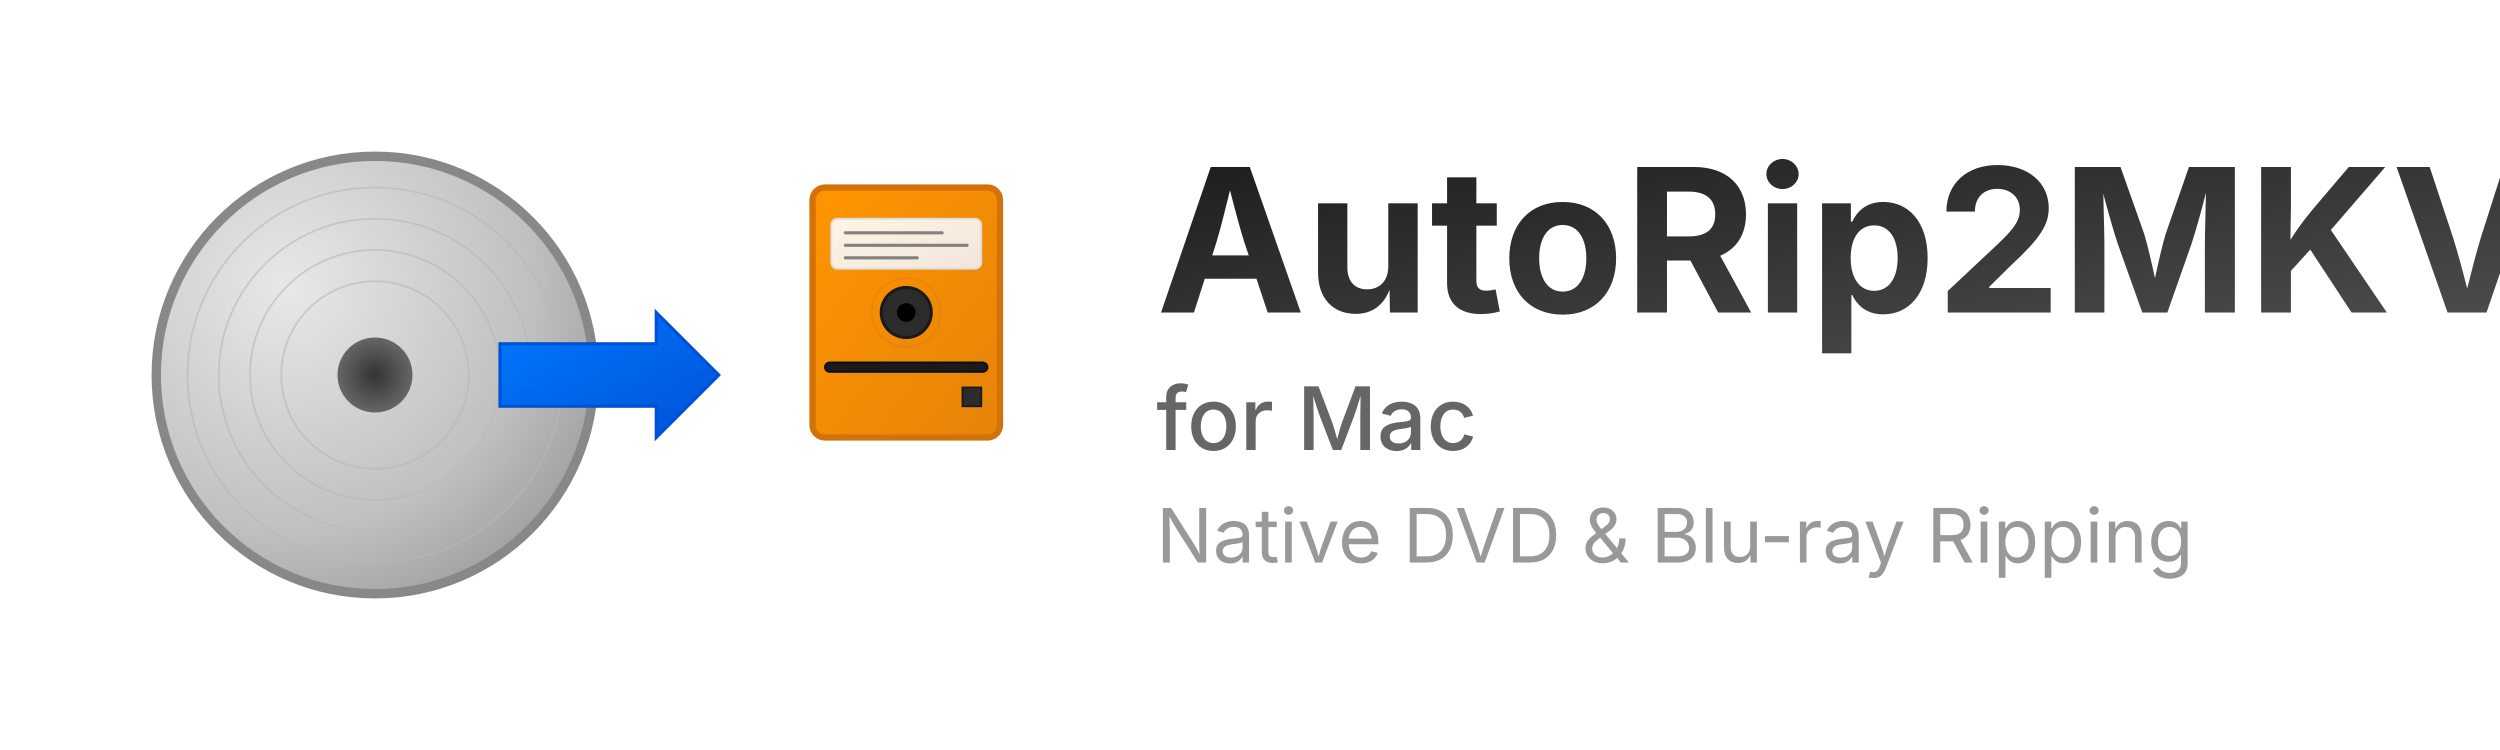
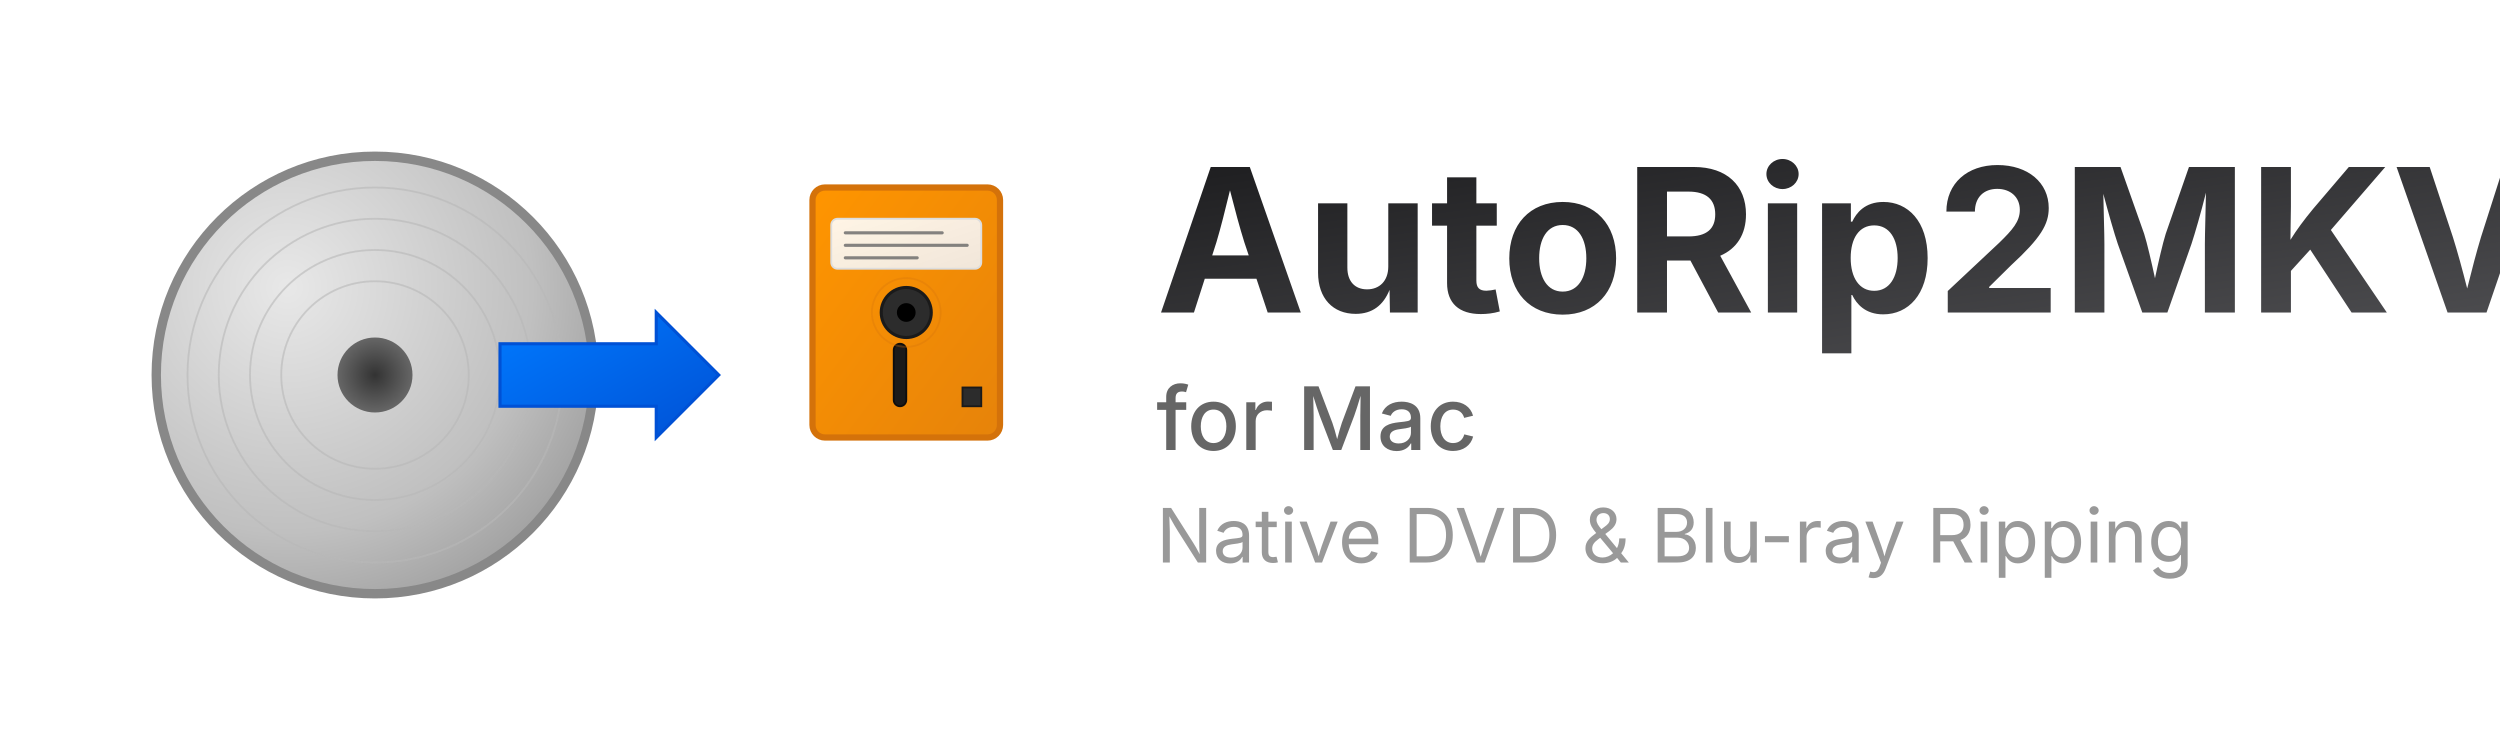
<svg xmlns="http://www.w3.org/2000/svg" width="400" height="120" viewBox="0 0 400 120">
  <defs>
    <radialGradient id="discGradient" cx="0.3" cy="0.3" r="0.8">
      <stop offset="0%" style="stop-color:#e8e8e8;stop-opacity:1" />
      <stop offset="70%" style="stop-color:#c0c0c0;stop-opacity:1" />
      <stop offset="100%" style="stop-color:#a0a0a0;stop-opacity:1" />
    </radialGradient>
    <radialGradient id="centerHole" cx="0.5" cy="0.5" r="0.5">
      <stop offset="0%" style="stop-color:#333333;stop-opacity:1" />
      <stop offset="100%" style="stop-color:#666666;stop-opacity:1" />
    </radialGradient>
    <linearGradient id="arrowGradient" x1="0%" y1="0%" x2="100%" y2="100%">
      <stop offset="0%" style="stop-color:#007AFF;stop-opacity:1" />
      <stop offset="100%" style="stop-color:#0051D5;stop-opacity:1" />
    </linearGradient>
    <linearGradient id="floppyGradient" x1="0%" y1="0%" x2="100%" y2="100%">
      <stop offset="0%" style="stop-color:#FF9500;stop-opacity:1" />
      <stop offset="100%" style="stop-color:#E6830A;stop-opacity:1" />
    </linearGradient>
    <linearGradient id="floppyLabelGradient" x1="0%" y1="0%" x2="100%" y2="100%">
      <stop offset="0%" style="stop-color:#ffffff;stop-opacity:0.9" />
      <stop offset="100%" style="stop-color:#f0f0f0;stop-opacity:0.9" />
    </linearGradient>
    <linearGradient id="textGradient" x1="0%" y1="0%" x2="100%" y2="100%">
      <stop offset="0%" style="stop-color:#1d1d1f;stop-opacity:1" />
      <stop offset="100%" style="stop-color:#515154;stop-opacity:1" />
    </linearGradient>
  </defs>
  <g transform="translate(20, 20)">
    <circle cx="40" cy="40" r="35" fill="url(#discGradient)" stroke="#888888" stroke-width="1.5" />
    <circle cx="40" cy="40" r="30" fill="none" stroke="#b8b8b8" stroke-width="0.3" opacity="0.6" />
    <circle cx="40" cy="40" r="25" fill="none" stroke="#b8b8b8" stroke-width="0.3" opacity="0.6" />
    <circle cx="40" cy="40" r="20" fill="none" stroke="#b8b8b8" stroke-width="0.3" opacity="0.6" />
    <circle cx="40" cy="40" r="15" fill="none" stroke="#b8b8b8" stroke-width="0.3" opacity="0.6" />
    <circle cx="40" cy="40" r="6" fill="url(#centerHole)" />
  </g>
  <g transform="translate(95, 60)">
    <path d="M -15 -5 L 10 -5 L 10 -10 L 20 0 L 10 10 L 10 5 L -15 5 Z" fill="url(#arrowGradient)" stroke="#0051D5" stroke-width="0.5" />
  </g>
  <g transform="translate(130, 30)">
    <rect x="0" y="0" width="30" height="40" rx="2" ry="2" fill="url(#floppyGradient)" stroke="#D4720A" stroke-width="1" />
    <circle cx="15" cy="20" r="4" fill="#2c2c2c" stroke="#1a1a1a" stroke-width="0.5" />
    <circle cx="15" cy="20" r="1.5" fill="#000000" />
    <rect x="24" y="32" width="3" height="3" fill="#2c2c2c" stroke="#1a1a1a" stroke-width="0.3" />
    <rect x="3" y="5" width="24" height="8" rx="1" ry="1" fill="url(#floppyLabelGradient)" stroke="#ddd" stroke-width="0.3" />
    <rect x="5" y="7" width="16" height="0.5" rx="0.25" fill="#666" opacity="0.8" />
    <rect x="5" y="9" width="20" height="0.5" rx="0.25" fill="#666" opacity="0.8" />
    <rect x="5" y="11" width="12" height="0.5" rx="0.25" fill="#666" opacity="0.8" />
-     <rect x="2" y="28" width="26" height="1.5" rx="0.75" ry="0.75" fill="#1a1a1a" stroke="#0d0d0d" stroke-width="0.3" />
+     <rect x="13" y="25" width="2" height="10" rx="1" ry="1" fill="#1a1a1a" stroke="#0d0d0d" stroke-width="0.3" />
    <circle cx="15" cy="20" r="5.5" fill="none" stroke="#D4720A" stroke-width="0.3" opacity="0.3" />
  </g>
  <text x="185" y="50" font-family="SF Pro Display, -apple-system, sans-serif" font-size="32" font-weight="700" fill="url(#textGradient)">AutoRip2MKV</text>
  <text x="185" y="72" font-family="SF Pro Display, -apple-system, sans-serif" font-size="14" font-weight="500" fill="#666666">for Mac</text>
  <text x="185" y="90" font-family="SF Pro Display, -apple-system, sans-serif" font-size="12" font-weight="400" fill="#999999">Native DVD &amp; Blu-ray Ripping</text>
</svg>
